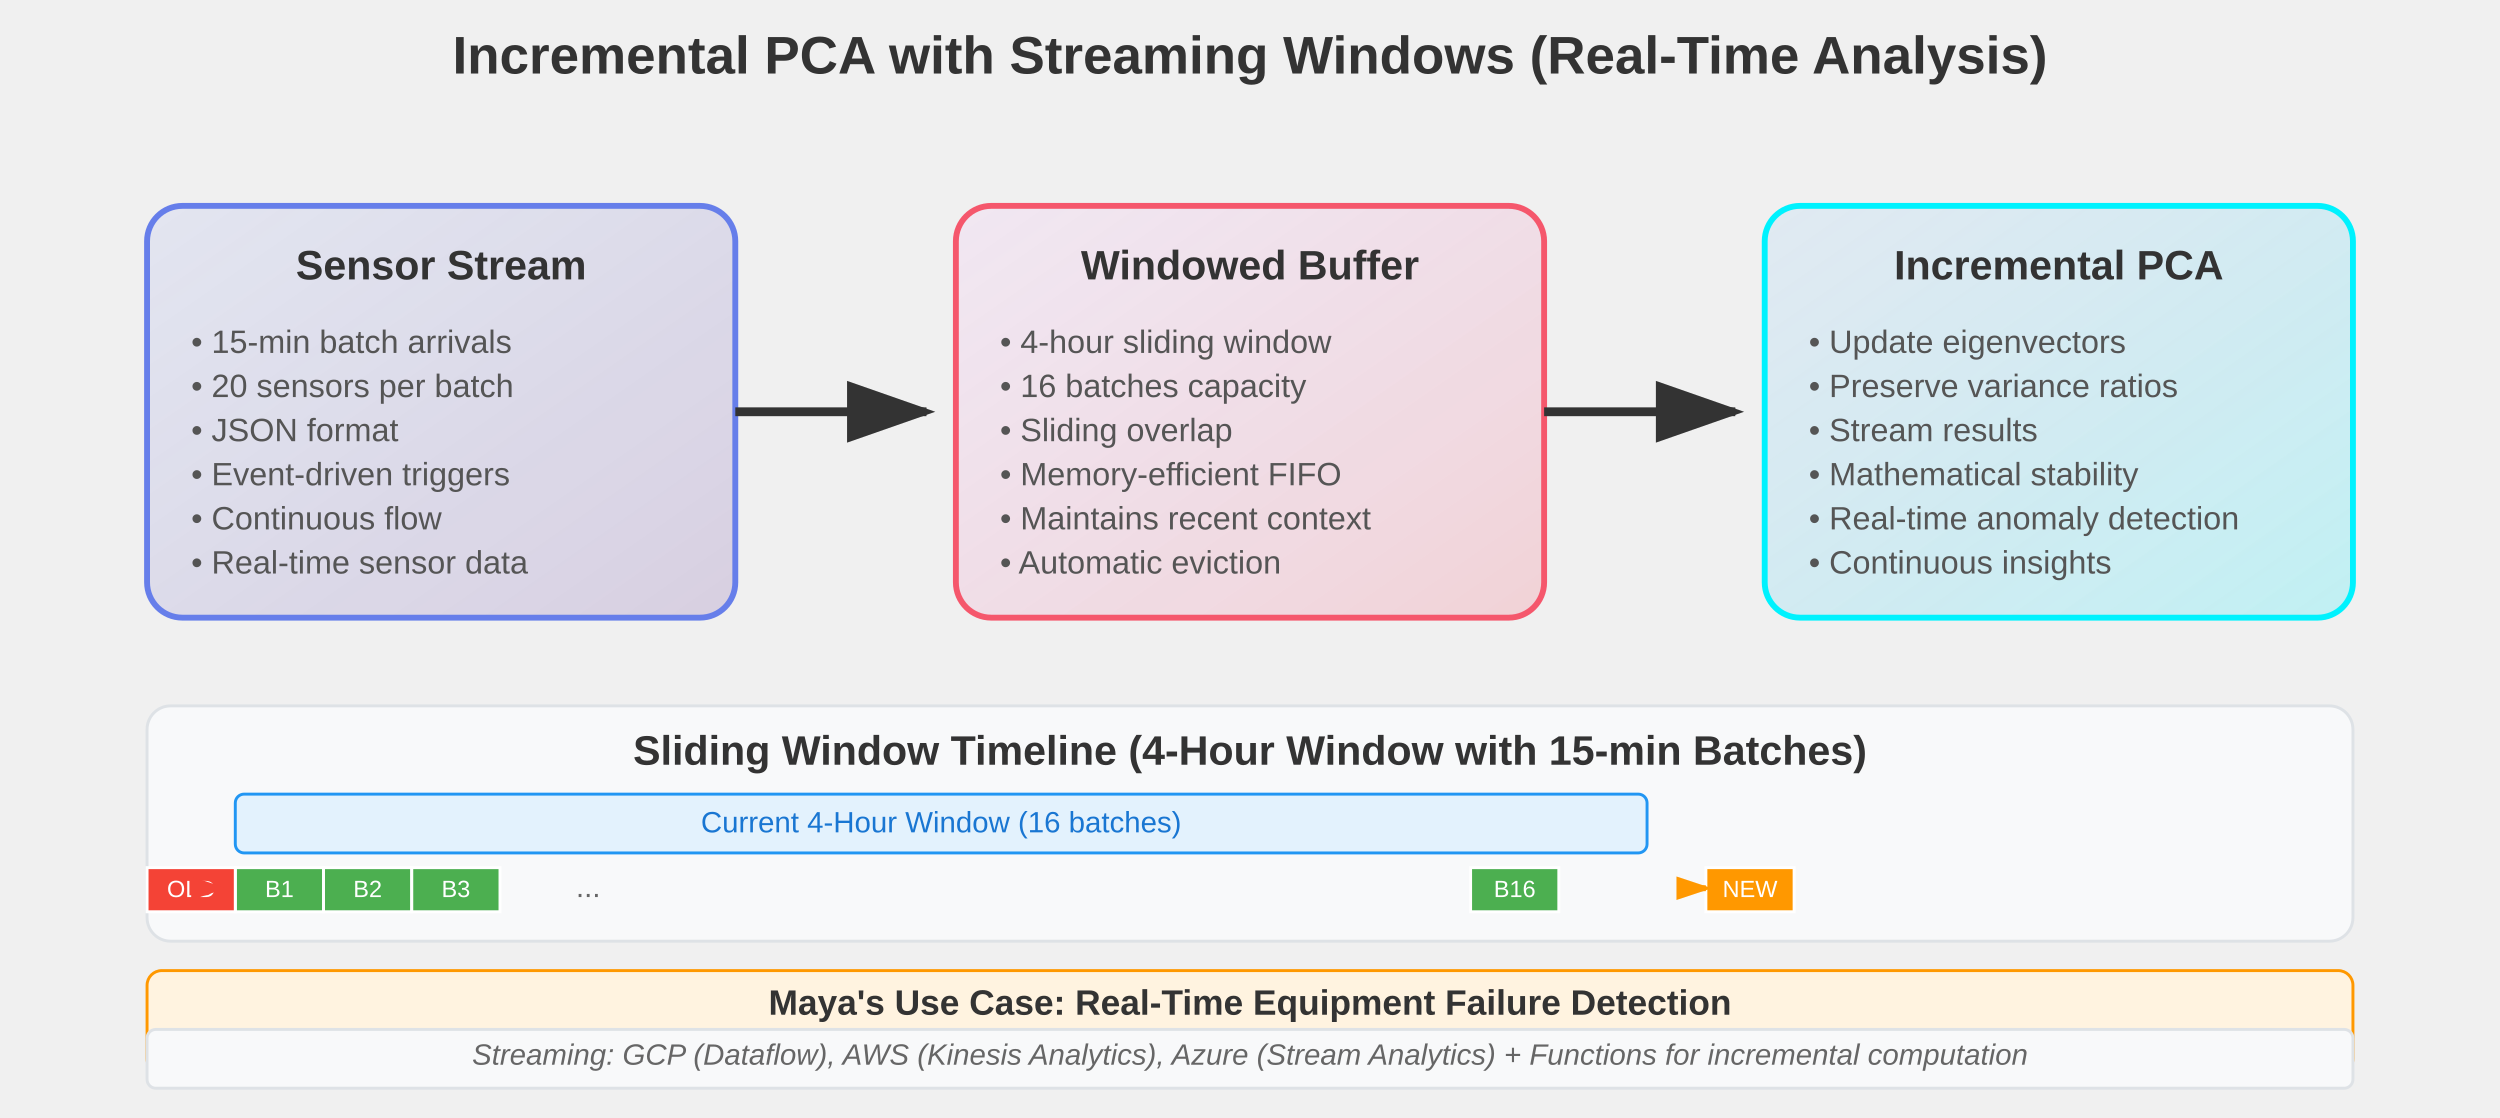
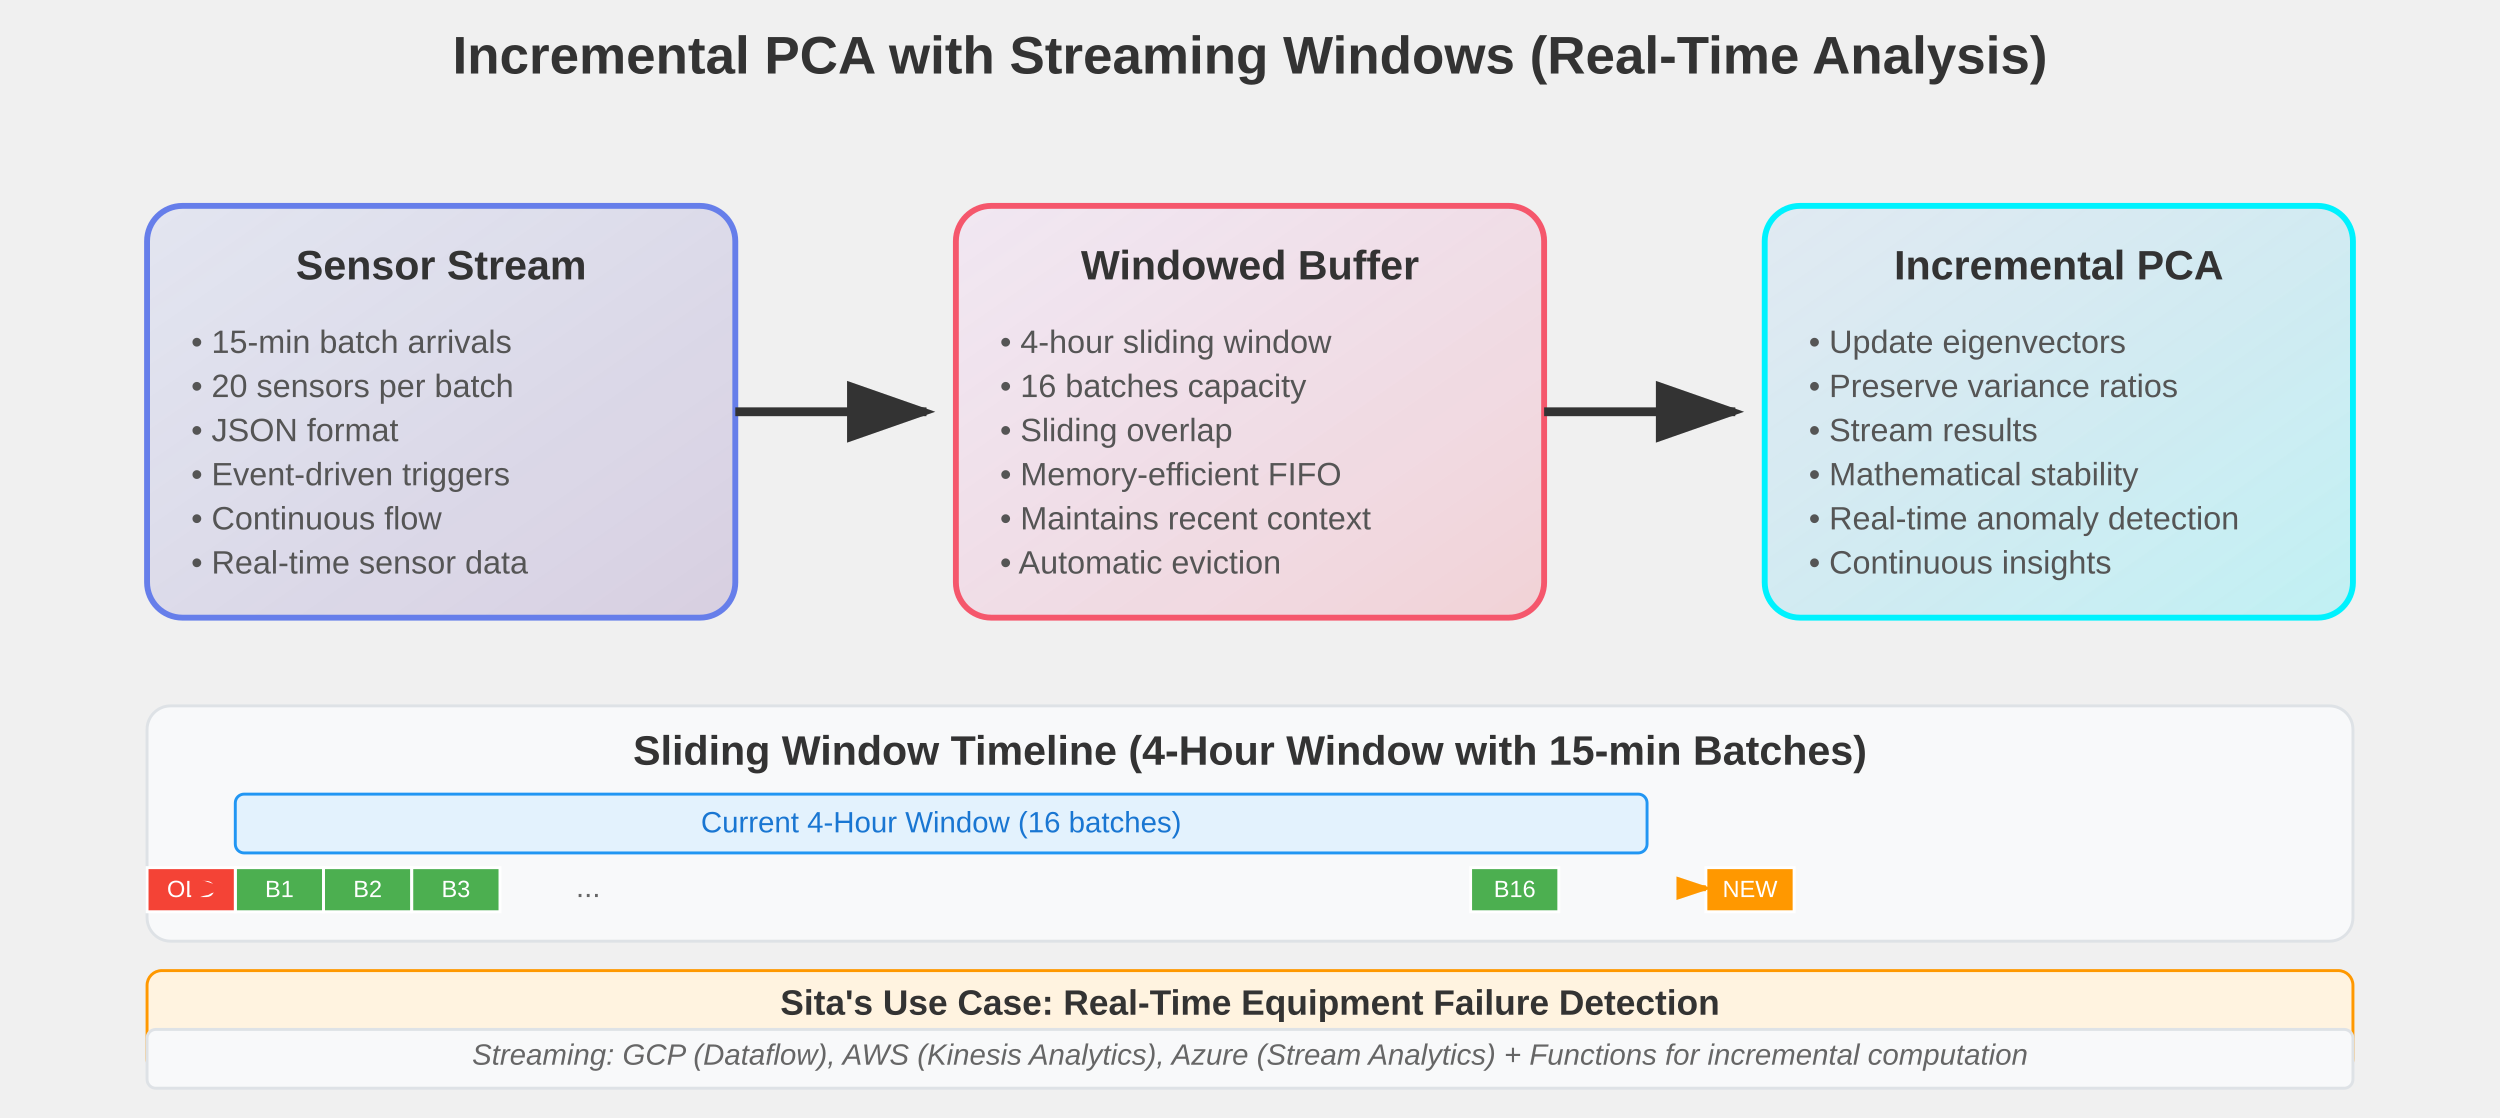
<svg xmlns="http://www.w3.org/2000/svg" width="850" height="380" viewBox="0 0 850 380">
  <defs>
    <linearGradient id="streamGrad" x1="0%" y1="0%" x2="100%" y2="100%">
      <stop offset="0%" style="stop-color:#667eea;stop-opacity:0.1" />
      <stop offset="100%" style="stop-color:#764ba2;stop-opacity:0.2" />
    </linearGradient>
    <linearGradient id="bufferGrad" x1="0%" y1="0%" x2="100%" y2="100%">
      <stop offset="0%" style="stop-color:#f093fb;stop-opacity:0.1" />
      <stop offset="100%" style="stop-color:#f5576c;stop-opacity:0.2" />
    </linearGradient>
    <linearGradient id="pcaGrad" x1="0%" y1="0%" x2="100%" y2="100%">
      <stop offset="0%" style="stop-color:#4facfe;stop-opacity:0.1" />
      <stop offset="100%" style="stop-color:#00f2fe;stop-opacity:0.2" />
    </linearGradient>
  </defs>
  <text x="425" y="25" text-anchor="middle" font-family="Arial, sans-serif" font-size="18" font-weight="bold" fill="#333">
    Incremental PCA with Streaming Windows (Real-Time Analysis)
  </text>
  <g>
    <rect x="50" y="70" width="200" height="140" fill="url(#streamGrad)" stroke="#667eea" stroke-width="2" rx="12" />
    <text x="150" y="95" text-anchor="middle" font-family="Arial, sans-serif" font-size="14" font-weight="bold" fill="#333">Sensor Stream</text>
    <g font-family="Arial, sans-serif" font-size="11" fill="#555">
      <text x="65" y="120">• 15-min batch arrivals</text>
      <text x="65" y="135">• 20 sensors per batch</text>
      <text x="65" y="150">• JSON format</text>
      <text x="65" y="165">• Event-driven triggers</text>
      <text x="65" y="180">• Continuous flow</text>
      <text x="65" y="195">• Real-time sensor data</text>
    </g>
  </g>
  <g>
    <rect x="325" y="70" width="200" height="140" fill="url(#bufferGrad)" stroke="#f5576c" stroke-width="2" rx="12" />
    <text x="425" y="95" text-anchor="middle" font-family="Arial, sans-serif" font-size="14" font-weight="bold" fill="#333">Windowed Buffer</text>
    <g font-family="Arial, sans-serif" font-size="11" fill="#555">
      <text x="340" y="120">• 4-hour sliding window</text>
      <text x="340" y="135">• 16 batches capacity</text>
      <text x="340" y="150">• Sliding overlap</text>
      <text x="340" y="165">• Memory-efficient FIFO</text>
      <text x="340" y="180">• Maintains recent context</text>
      <text x="340" y="195">• Automatic eviction</text>
    </g>
  </g>
  <g>
    <rect x="600" y="70" width="200" height="140" fill="url(#pcaGrad)" stroke="#00f2fe" stroke-width="2" rx="12" />
    <text x="700" y="95" text-anchor="middle" font-family="Arial, sans-serif" font-size="14" font-weight="bold" fill="#333">Incremental PCA</text>
    <g font-family="Arial, sans-serif" font-size="11" fill="#555">
      <text x="615" y="120">• Update eigenvectors</text>
      <text x="615" y="135">• Preserve variance ratios</text>
      <text x="615" y="150">• Stream results</text>
      <text x="615" y="165">• Mathematical stability</text>
      <text x="615" y="180">• Real-time anomaly detection</text>
      <text x="615" y="195">• Continuous insights</text>
    </g>
  </g>
  <g>
    <path d="M 250 140 L 315 140" stroke="#333" stroke-width="3" marker-end="url(#arrowhead)" />
    <path d="M 525 140 L 590 140" stroke="#333" stroke-width="3" marker-end="url(#arrowhead)" />
  </g>
  <g>
    <rect x="50" y="240" width="750" height="80" fill="#f8f9fa" stroke="#dee2e6" stroke-width="1" rx="8" />
    <text x="425" y="260" text-anchor="middle" font-family="Arial, sans-serif" font-size="14" font-weight="bold" fill="#333">
      Sliding Window Timeline (4-Hour Window with 15-min Batches)
    </text>
    <g font-family="Arial, sans-serif" font-size="10">
      <rect x="80" y="270" width="480" height="20" fill="#e3f2fd" stroke="#2196f3" stroke-width="1" rx="3" />
      <text x="320" y="283" text-anchor="middle" fill="#1976d2">Current 4-Hour Window (16 batches)</text>
      <rect x="80" y="295" width="30" height="15" fill="#4caf50" stroke="#fff" stroke-width="1" />
      <text x="95" y="305" text-anchor="middle" font-size="8" fill="#fff">B1</text>
      <rect x="110" y="295" width="30" height="15" fill="#4caf50" stroke="#fff" stroke-width="1" />
      <text x="125" y="305" text-anchor="middle" font-size="8" fill="#fff">B2</text>
      <rect x="140" y="295" width="30" height="15" fill="#4caf50" stroke="#fff" stroke-width="1" />
      <text x="155" y="305" text-anchor="middle" font-size="8" fill="#fff">B3</text>
      <text x="200" y="305" text-anchor="middle" fill="#666">...</text>
      <rect x="500" y="295" width="30" height="15" fill="#4caf50" stroke="#fff" stroke-width="1" />
      <text x="515" y="305" text-anchor="middle" font-size="8" fill="#fff">B16</text>
      <rect x="580" y="295" width="30" height="15" fill="#ff9800" stroke="#fff" stroke-width="1" />
      <text x="595" y="305" text-anchor="middle" font-size="8" fill="#fff">NEW</text>
      <rect x="50" y="295" width="30" height="15" fill="#f44336" stroke="#fff" stroke-width="1" />
      <text x="65" y="305" text-anchor="middle" font-size="8" fill="#fff">OLD</text>
      <path d="M 70 302 L 75 302" stroke="#f44336" stroke-width="2" marker-end="url(#evictArrow)" />
      <path d="M 575 302 L 580 302" stroke="#ff9800" stroke-width="2" marker-end="url(#newArrow)" />
    </g>
  </g>
  <g>
    <rect x="50" y="330" width="750" height="35" fill="#fff3e0" stroke="#ff9800" stroke-width="1" rx="5" />
    <text x="425" y="345" text-anchor="middle" font-family="Arial, sans-serif" font-size="12" font-weight="bold" fill="#333">
-       Maya's Use Case: Real-Time Equipment Failure Detection
+       Sita's Use Case: Real-Time Equipment Failure Detection
    </text>
    <text x="425" y="360" text-anchor="middle" font-family="Arial, sans-serif" font-size="10" fill="#666">
      "Detected identical temperature readings across all sensors → Equipment failure alert in 5 minutes instead of monthly analysis"
    </text>
  </g>
  <rect x="50" y="350" width="750" height="20" fill="#f8f9fa" stroke="#dee2e6" stroke-width="1" rx="3" />
  <text x="425" y="362" text-anchor="middle" font-family="Arial, sans-serif" font-size="10" font-style="italic" fill="#666">
    Streaming: GCP (Dataflow), AWS (Kinesis Analytics), Azure (Stream Analytics) + Functions for incremental computation
  </text>
  <defs>
    <marker id="arrowhead" markerWidth="10" markerHeight="7" refX="9" refY="3.5" orient="auto">
      <polygon points="0 0, 10 3.5, 0 7" fill="#333" />
    </marker>
    <marker id="evictArrow" markerWidth="6" markerHeight="4" refX="5" refY="2" orient="auto">
      <polygon points="0 0, 6 2, 0 4" fill="#f44336" />
    </marker>
    <marker id="newArrow" markerWidth="6" markerHeight="4" refX="5" refY="2" orient="auto">
      <polygon points="0 0, 6 2, 0 4" fill="#ff9800" />
    </marker>
  </defs>
</svg>
